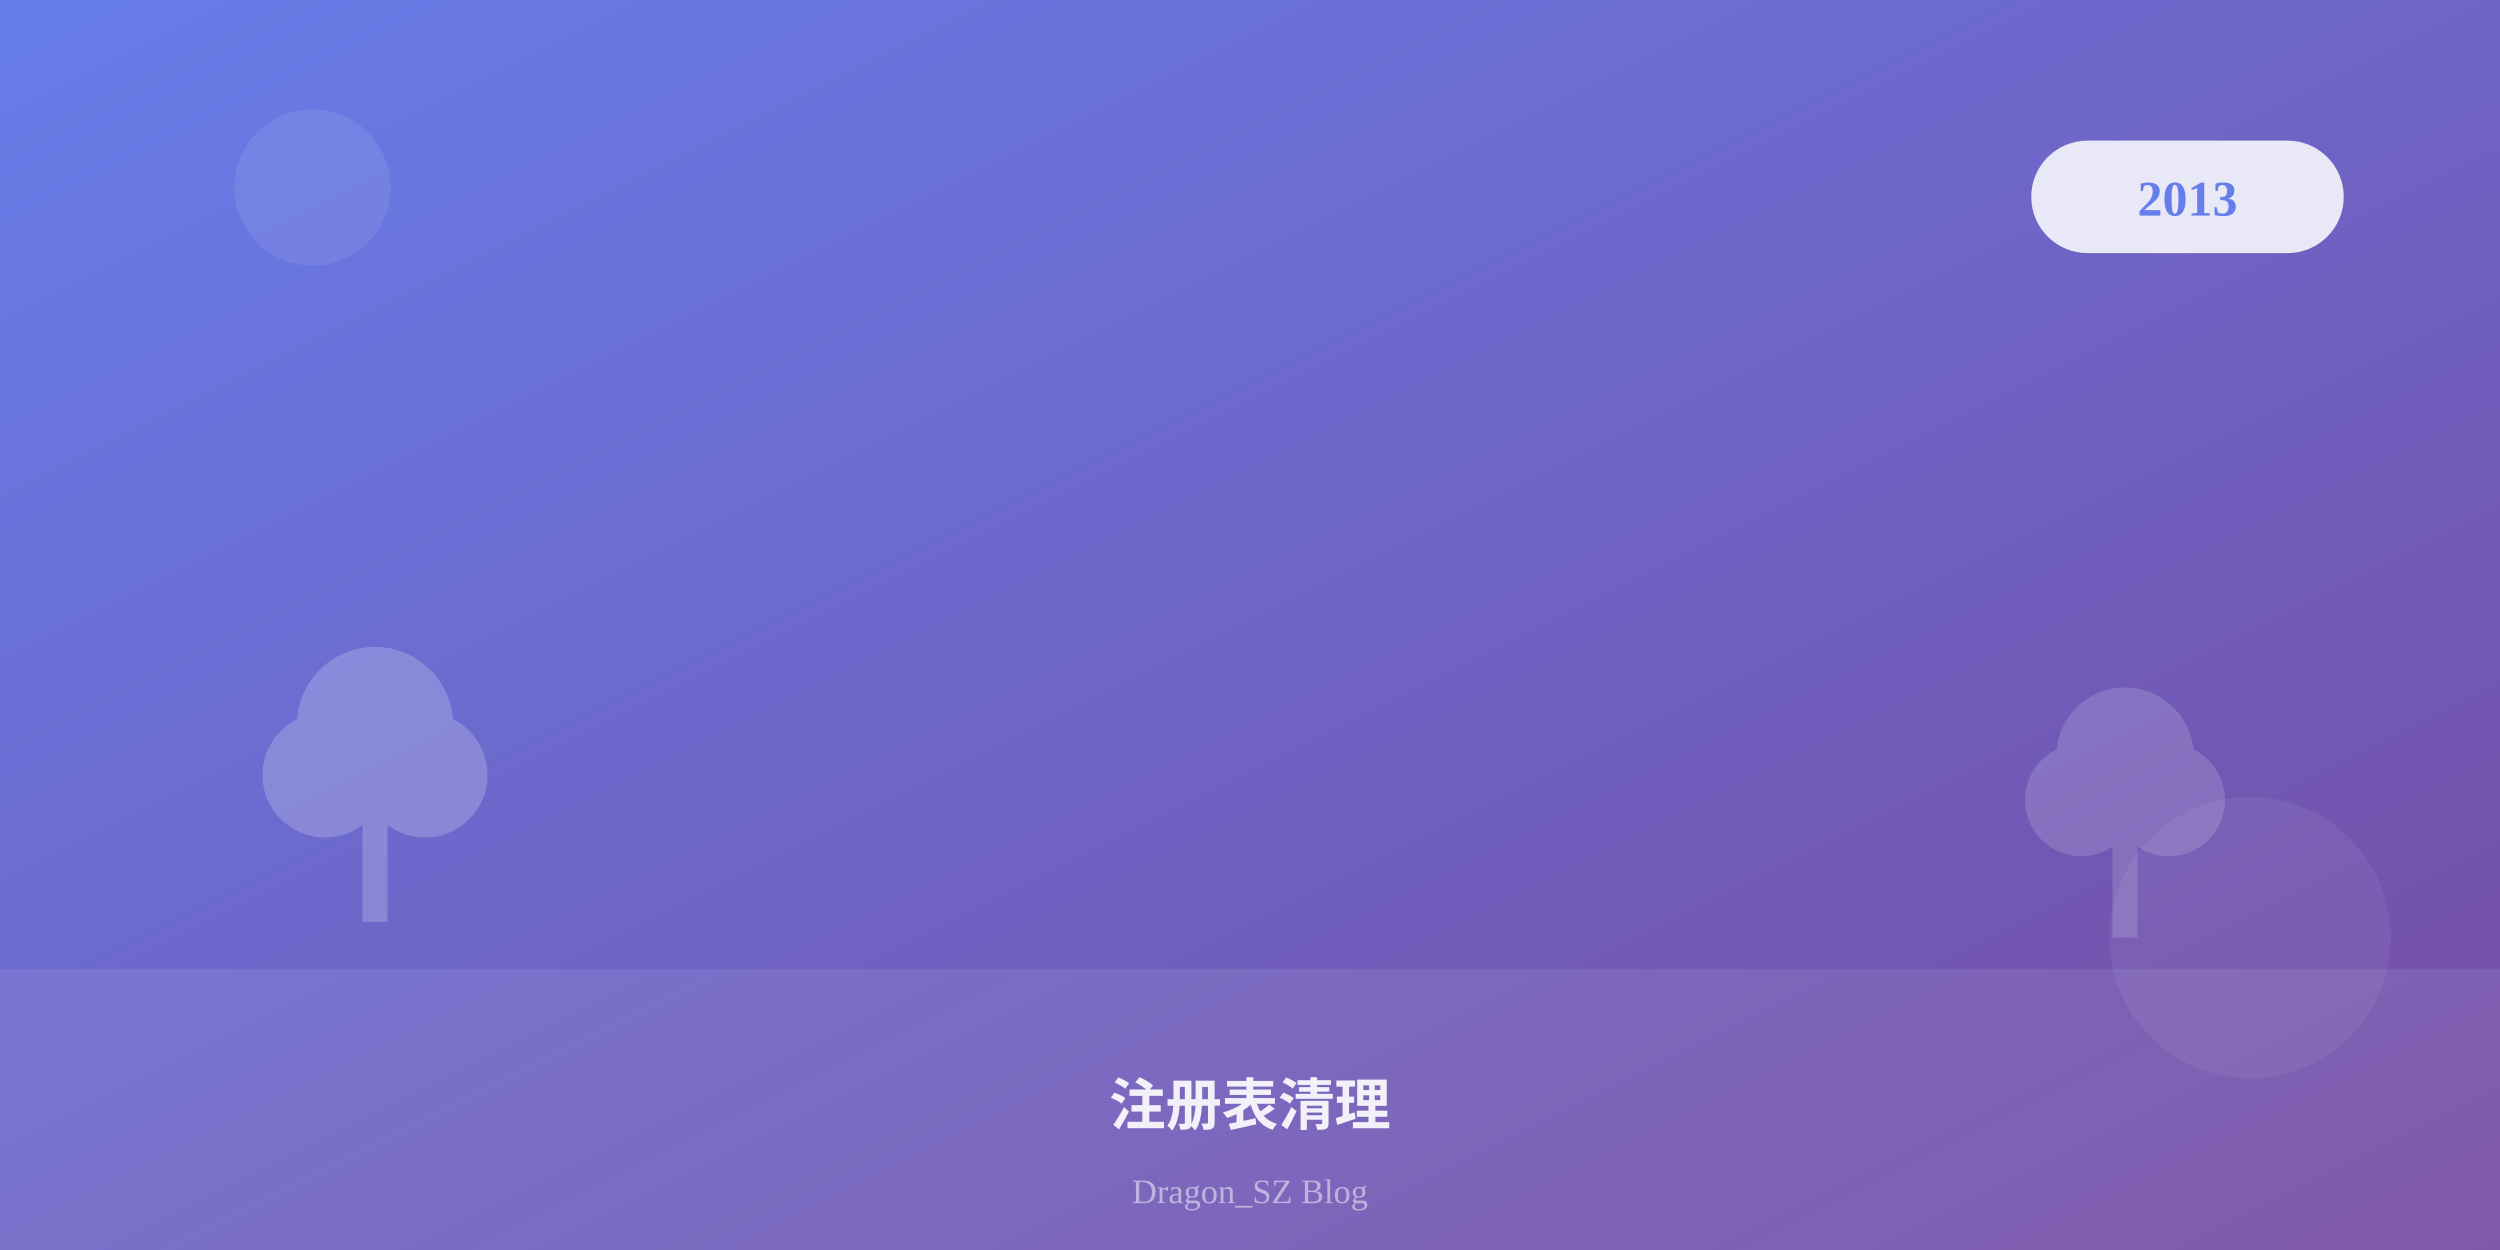
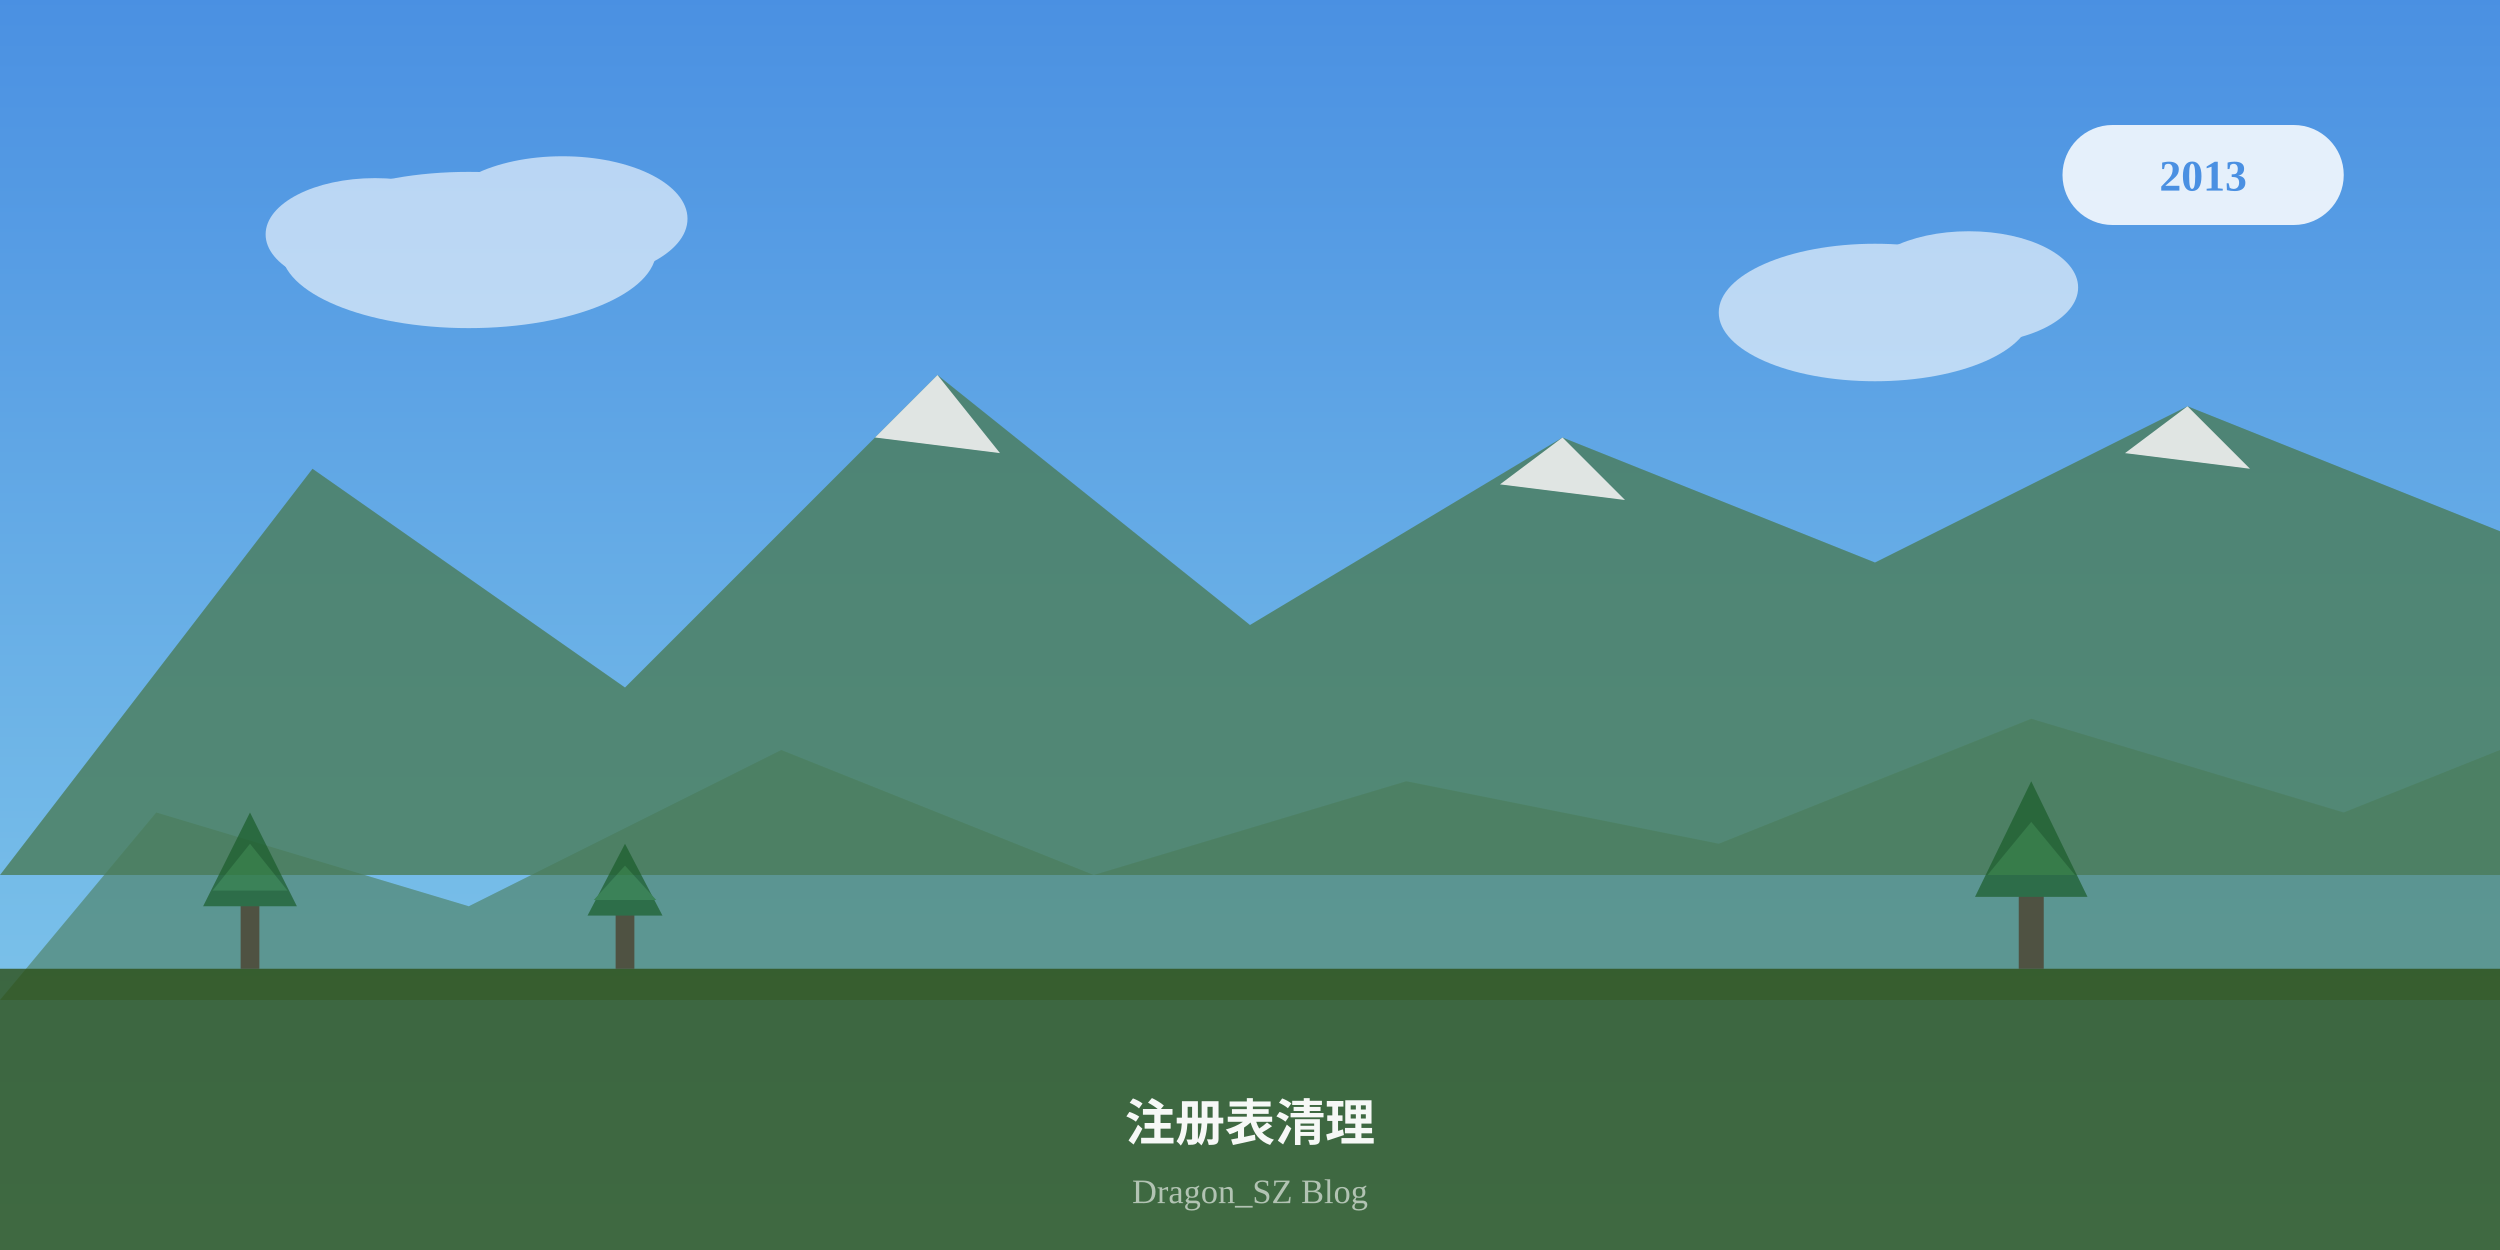
<svg xmlns="http://www.w3.org/2000/svg" viewBox="0 0 800 400" width="100%" height="100%">
  <defs>
-     <linearGradient id="bg" x1="0%" y1="0%" x2="100%" y2="100%">
-       <stop offset="0%" style="stop-color:#667eea;stop-opacity:1" />
-       <stop offset="100%" style="stop-color:#764ba2;stop-opacity:1" />
+     <linearGradient id="sky" x1="0%" y1="0%" x2="0%" y2="100%">
+       <stop offset="0%" style="stop-color:#4a90e2;stop-opacity:1" />
+       <stop offset="100%" style="stop-color:#87ceeb;stop-opacity:1" />
    </linearGradient>
  </defs>
-   <rect width="800" height="400" fill="url(#bg)" />
-   <g transform="translate(120, 240)" opacity="0.2">
-     <rect x="-4" y="0" width="8" height="55" fill="white" />
-     <circle cx="0" cy="-8" r="25" fill="white" />
-     <circle cx="-16" cy="8" r="20" fill="white" />
-     <circle cx="16" cy="8" r="20" fill="white" />
+   <rect width="800" height="400" fill="url(#sky)" />
+   <g opacity="0.6">
+     <ellipse cx="150" cy="80" rx="60" ry="25" fill="white" />
+     <ellipse cx="180" cy="70" rx="40" ry="20" fill="white" />
+     <ellipse cx="120" cy="75" rx="35" ry="18" fill="white" />
+     <ellipse cx="600" cy="100" rx="50" ry="22" fill="white" />
+     <ellipse cx="630" cy="92" rx="35" ry="18" fill="white" />
  </g>
-   <g transform="translate(680, 250)" opacity="0.15">
-     <rect x="-4" y="0" width="8" height="50" fill="white" />
-     <circle cx="0" cy="-8" r="22" fill="white" />
-     <circle cx="-14" cy="6" r="18" fill="white" />
-     <circle cx="14" cy="6" r="18" fill="white" />
+   <polygon points="0,280 100,150 200,220 300,120 400,200 500,140 600,180 700,130 800,170 800,280" fill="#4a7c59" opacity="0.8" />
+   <polygon points="280,140 300,120 320,145" fill="#f0f0f0" opacity="0.9" />
+   <polygon points="480,155 500,140 520,160" fill="#f0f0f0" opacity="0.9" />
+   <polygon points="680,145 700,130 720,150" fill="#f0f0f0" opacity="0.9" />
+   <polygon points="0,320 50,260 150,290 250,240 350,280 450,250 550,270 650,230 750,260 800,240 800,320" fill="#4a7c59" opacity="0.6" />
+   <rect x="0" y="310" width="800" height="90" fill="#2d5016" opacity="0.8" />
+   <g opacity="0.7">
+     <g transform="translate(80, 280)">
+       <rect x="-3" y="0" width="6" height="30" fill="#4a3520" />
+       <polygon points="0,-20 -15,10 15,10" fill="#1a5c2a" />
+       <polygon points="0,-10 -12,5 12,5" fill="#2d7a3e" />
+     </g>
+     <g transform="translate(200, 285)">
+       <rect x="-3" y="0" width="6" height="25" fill="#4a3520" />
+       <polygon points="0,-15 -12,8 12,8" fill="#1a5c2a" />
+       <polygon points="0,-8 -10,3 10,3" fill="#2d7a3e" />
+     </g>
+     <g transform="translate(650, 275)">
+       <rect x="-4" y="0" width="8" height="35" fill="#4a3520" />
+       <polygon points="0,-25 -18,12 18,12" fill="#1a5c2a" />
+       <polygon points="0,-12 -14,5 14,5" fill="#2d7a3e" />
+     </g>
  </g>
-   <circle cx="100" cy="60" r="25" fill="white" opacity="0.08" />
-   <circle cx="720" cy="300" r="45" fill="white" opacity="0.06" />
-   <rect x="0" y="310" width="800" height="90" fill="white" opacity="0.08" />
-   <g transform="translate(650, 45)">
-     <rect width="100" height="36" rx="18" fill="white" opacity="0.85" />
-     <text x="50" y="24" text-anchor="middle" font-size="16" font-weight="bold" fill="#667eea">2013</text>
+   <g transform="translate(660, 40)">
+     <rect width="90" height="32" rx="16" fill="white" opacity="0.85" />
+     <text x="45" y="21" text-anchor="middle" font-size="14" font-weight="bold" fill="#4a90e2">2013</text>
  </g>
-   <text x="400" y="360" text-anchor="middle" font-size="18" font-weight="bold" fill="white" opacity="0.9">注册表清理</text>
-   <text x="400" y="385" text-anchor="middle" font-size="11" fill="white" opacity="0.5">Dragon_SZ Blog</text>
+   <text x="400" y="365" text-anchor="middle" font-size="16" font-weight="bold" fill="white" opacity="0.95">注册表清理</text>
+   <text x="400" y="385" text-anchor="middle" font-size="11" fill="white" opacity="0.6">Dragon_SZ Blog</text>
</svg>
